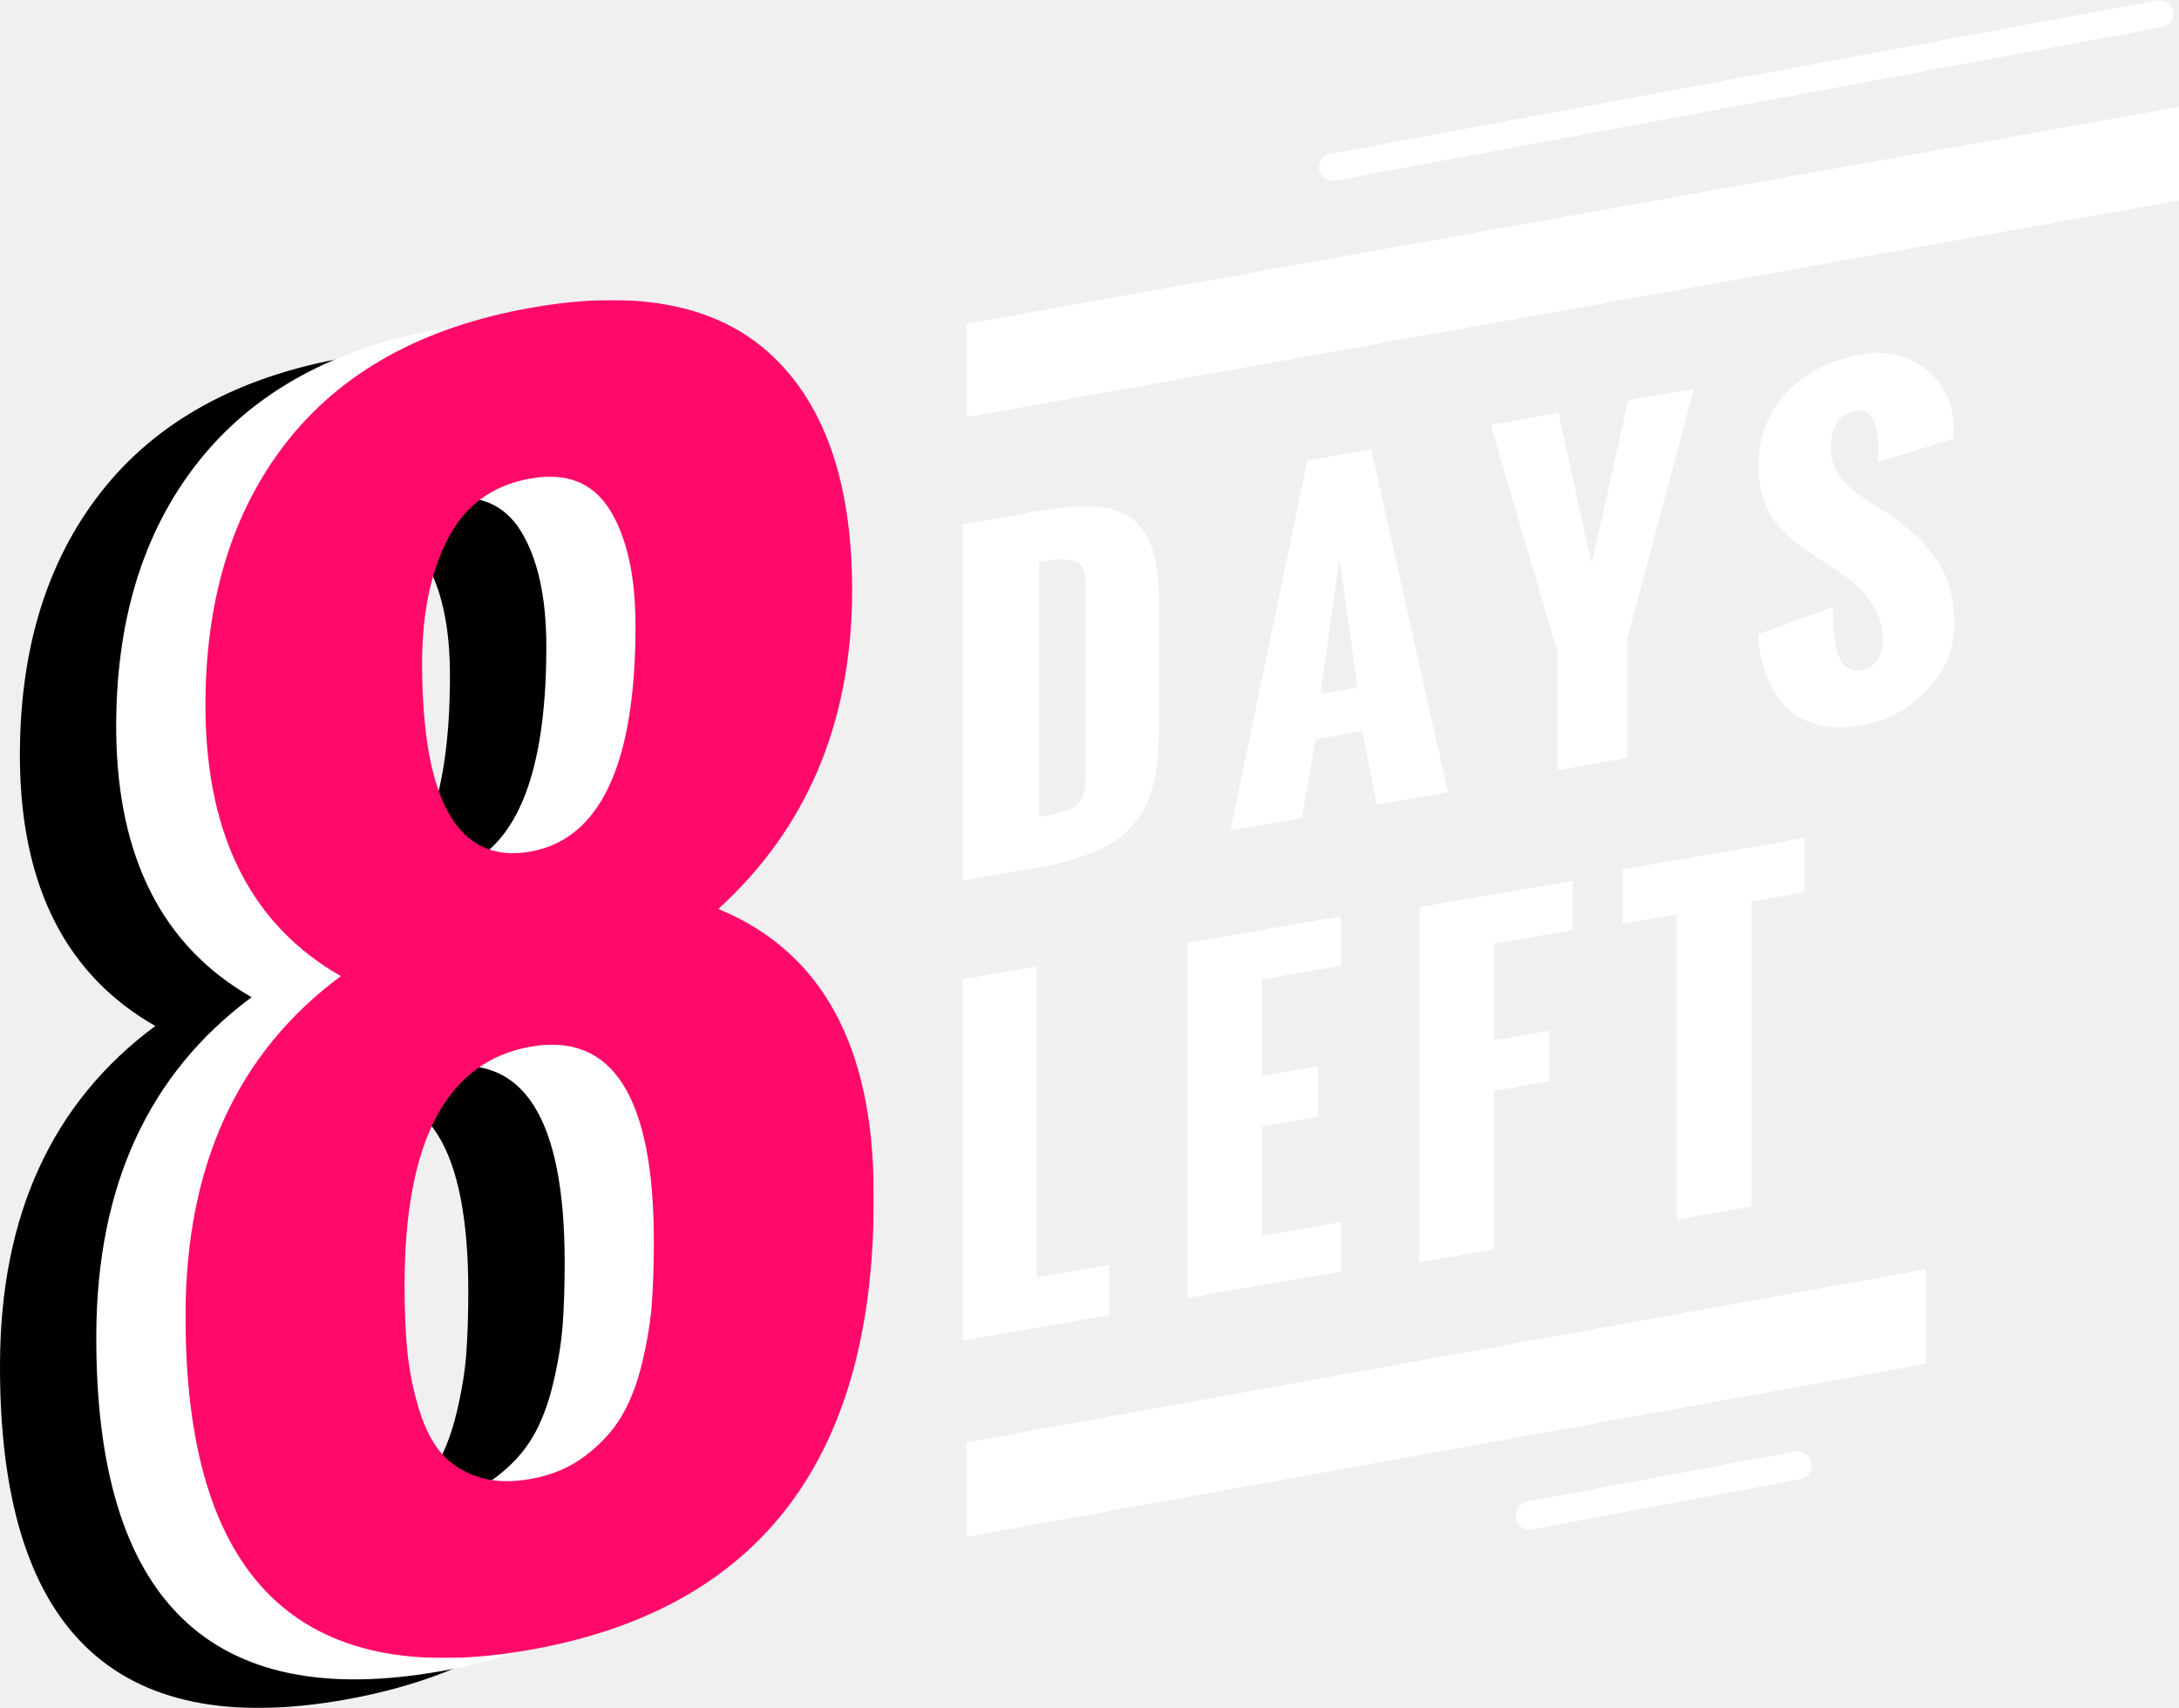
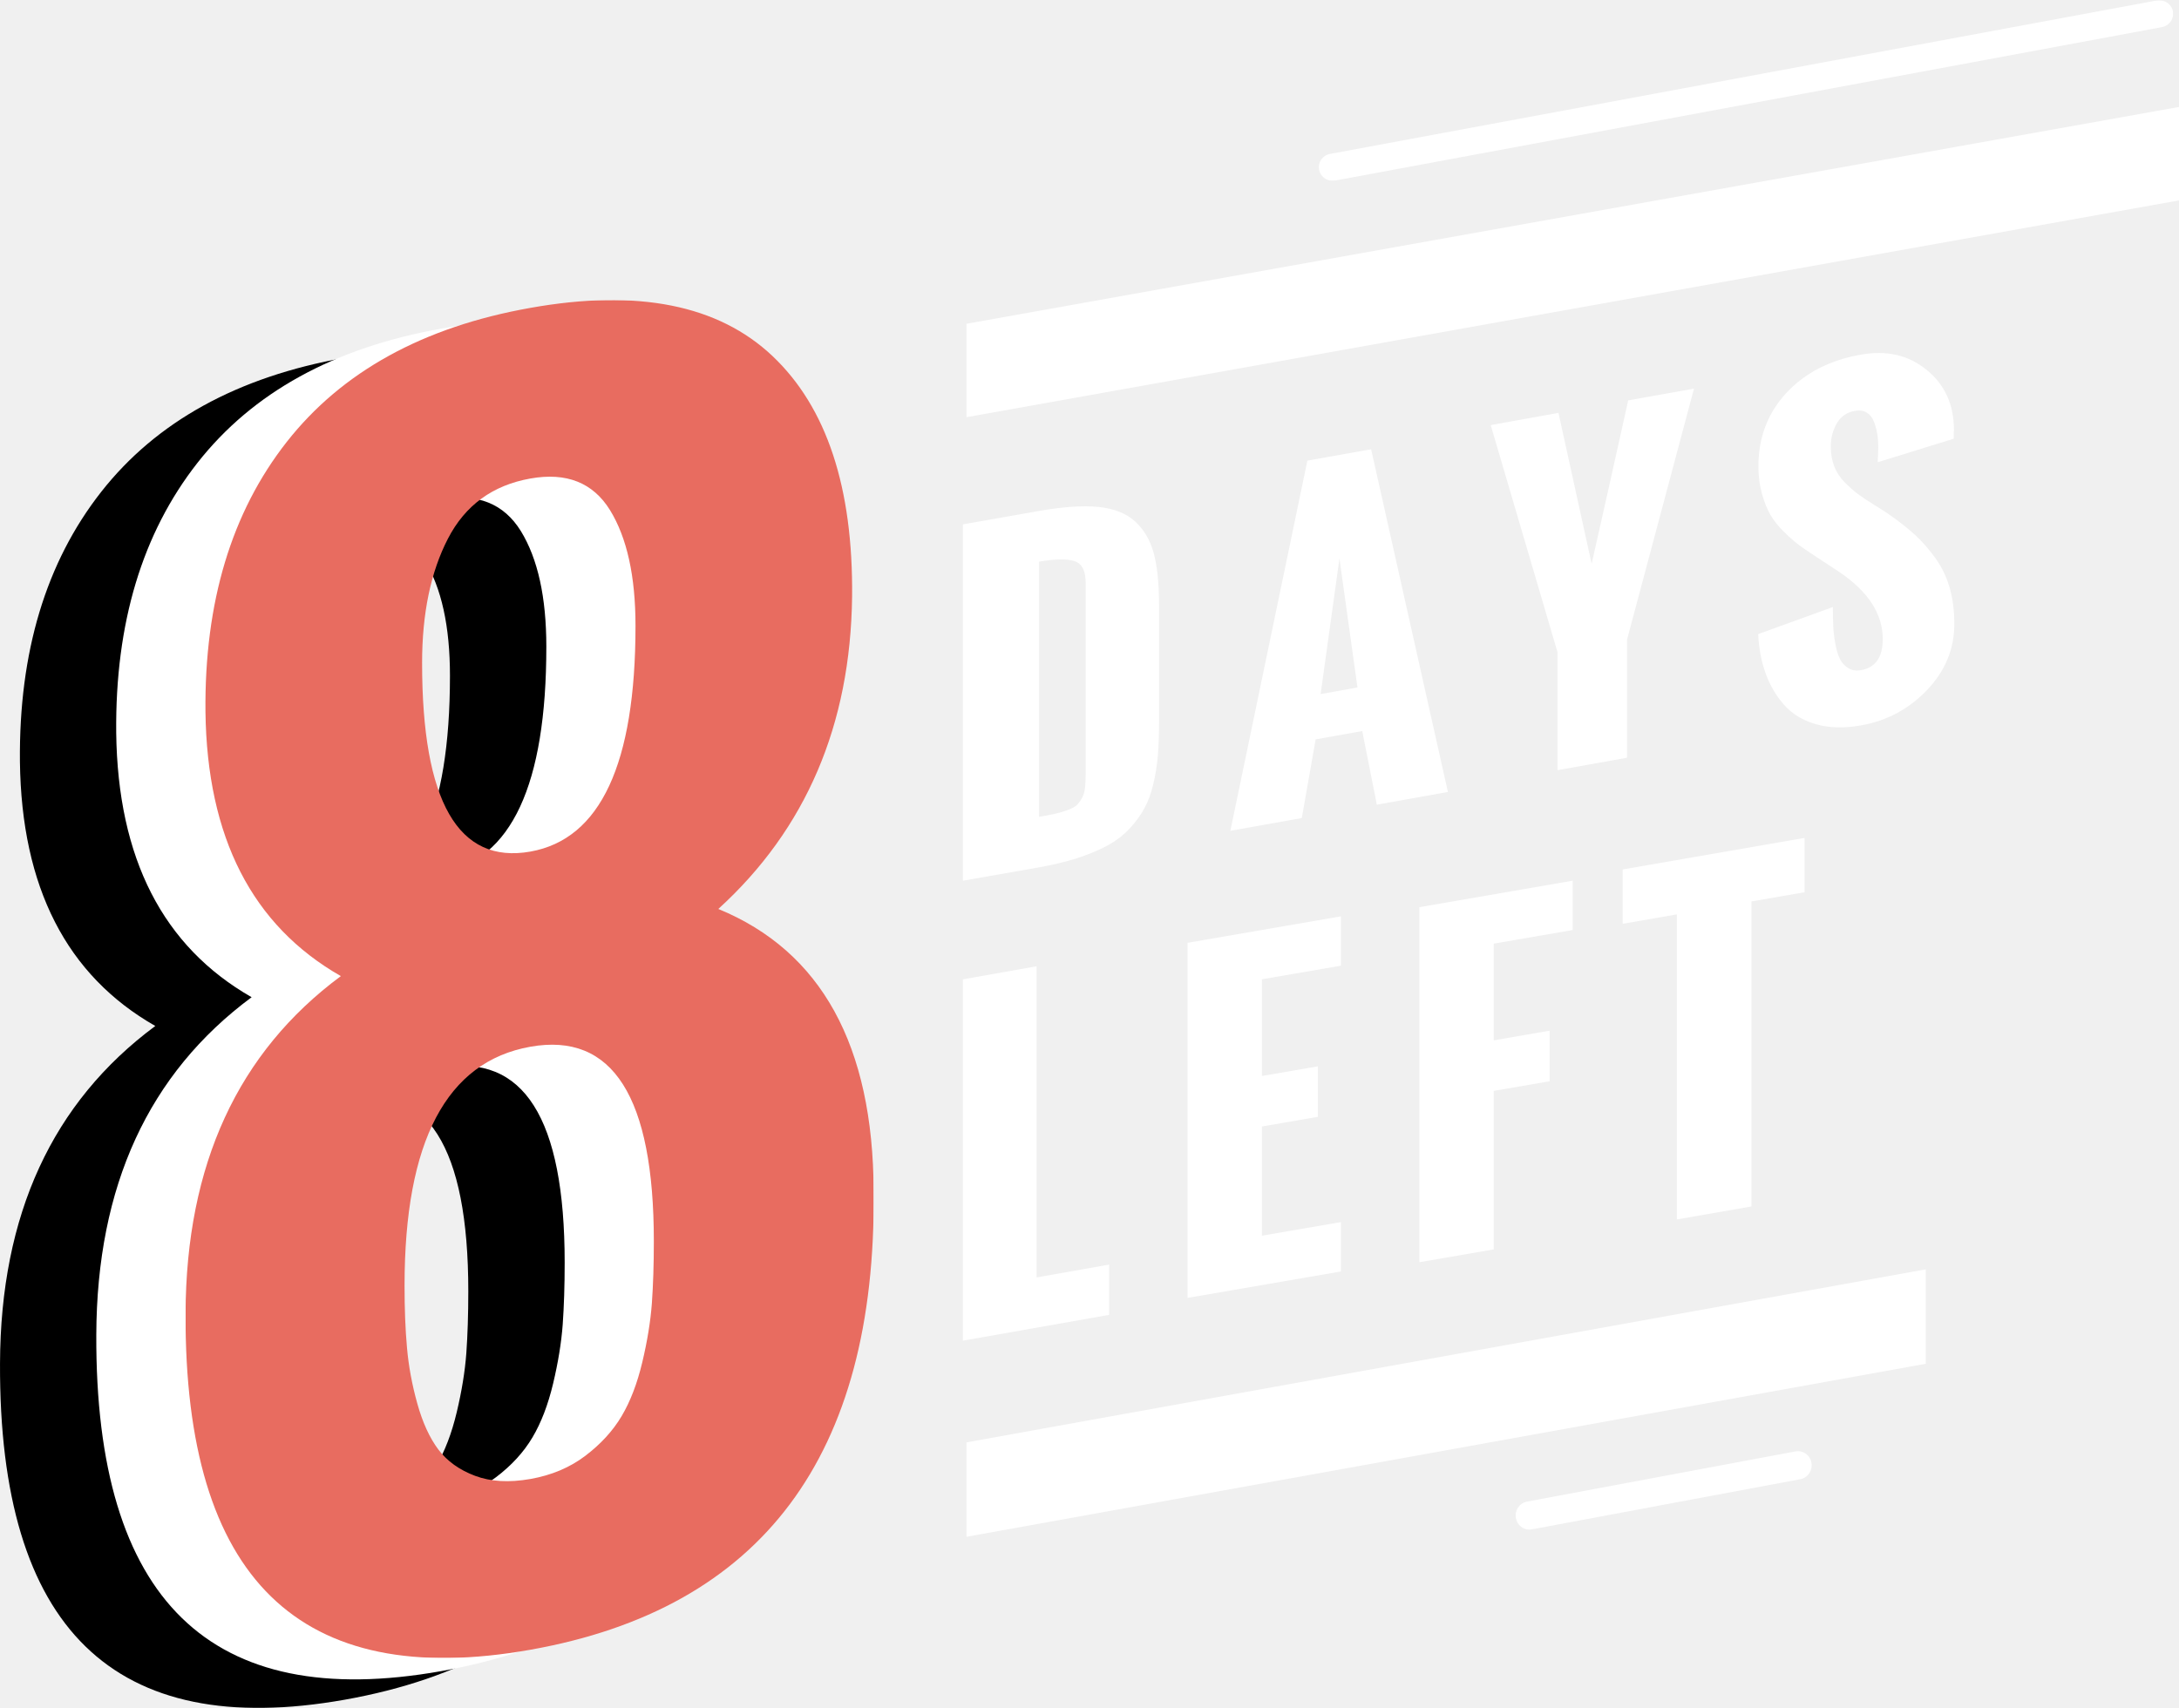
<svg xmlns="http://www.w3.org/2000/svg" xmlns:xlink="http://www.w3.org/1999/xlink" width="611px" height="479px" viewBox="0 0 611 479" version="1.1">
  <defs>
    <polygon id="path-1" points="0.8 0.082 240.366 0.082 240.366 50.694 0.8 50.694" />
    <polygon id="path-3" points="0.002 0.161 192.962 0.161 192.962 381 0.002 381" />
    <polygon id="path-5" points="0.028 0.161 192.986 0.161 192.986 380.995 0.028 380.995" />
  </defs>
  <g id="Page-2" stroke="none" stroke-width="1" fill="none" fill-rule="evenodd">
    <g id="Desktop-Copy-2" transform="translate(-210, -139)">
      <g id="Group" transform="translate(210, 139)">
        <g id="Group-33" transform="translate(270, 0)">
          <path d="M21.359,229.092 C23.314,228.755 24.874,228.458 25.997,228.193 C27.131,227.937 28.264,227.6 29.387,227.181 C30.521,226.752 31.353,226.323 31.883,225.853 C32.403,225.353 32.892,224.699 33.349,223.892 C33.797,223.075 34.098,222.135 34.223,221.082 C34.358,220.04 34.42,218.763 34.42,217.251 L34.42,163.434 C34.42,160.135 33.433,158.132 31.436,157.428 C29.429,156.682 26.07,156.723 21.359,157.519 L21.359,229.092 Z M0,247 L0,147.058 L21.255,143.319 C28.046,142.124 33.62,141.736 38.008,142.175 C42.407,142.625 45.839,143.994 48.355,146.302 C50.861,148.632 52.598,151.645 53.555,155.313 C54.522,159.011 55,163.812 55,169.778 L55,202.53 C55,206.096 54.886,209.212 54.667,211.888 C54.438,214.595 54.022,217.251 53.388,219.897 C52.775,222.553 51.912,224.842 50.84,226.783 C49.769,228.744 48.386,230.614 46.691,232.432 C44.996,234.24 42.948,235.803 40.566,237.121 C38.164,238.408 35.367,239.594 32.133,240.656 C28.919,241.678 25.207,242.577 21.027,243.312 L0,247 Z" id="Fill-8" fill="#FFFFFF" />
          <path d="M100.309,194.667 L110.64,192.807 L105.587,156.63 L100.309,194.667 Z M75,233 L96.592,129.198 L114.469,126 L136,222.109 L116.072,225.675 L111.978,205.027 L98.92,207.356 L95.03,229.424 L75,233 Z" id="Fill-10" fill="#FFFFFF" />
          <path d="M166.725,216 L166.725,182.899 L148,119.225 L167,115.796 L176.301,158.14 C177.453,153.124 179.174,145.458 181.456,135.213 C183.749,124.947 185.45,117.311 186.55,112.296 L205,109 L186.224,179.409 L186.224,212.51 L166.725,216 Z" id="Fill-12" fill="#FFFFFF" />
          <path d="M223,177.842 L243.934,170.257 C243.934,172.278 243.976,174.054 244.049,175.616 C244.122,177.158 244.31,178.812 244.643,180.578 C244.956,182.344 245.394,183.763 245.947,184.855 C246.489,185.927 247.261,186.774 248.263,187.377 C249.274,188 250.453,188.194 251.819,187.959 C255.887,187.244 257.932,184.345 257.932,179.24 C257.932,172.227 253.916,165.979 245.853,160.487 L239.449,156.281 C237.415,154.964 235.798,153.851 234.578,152.953 C233.357,152.075 231.939,150.819 230.291,149.206 C228.653,147.603 227.37,146.011 226.442,144.418 C225.514,142.826 224.721,140.835 224.064,138.497 C223.396,136.118 223.063,133.546 223.063,130.769 C223.063,122.673 225.691,115.813 230.948,110.157 C236.205,104.532 243.173,100.969 251.872,99.448 C259.079,98.172 265.233,99.622 270.292,103.777 C275.361,107.901 277.896,113.526 277.896,120.632 L277.833,121.367 L277.833,123.041 L256.513,129.636 C256.513,129.227 256.544,128.584 256.607,127.717 C256.659,126.839 256.68,126.124 256.68,125.562 C256.68,124.235 256.597,122.969 256.409,121.785 C256.221,120.591 255.898,119.427 255.47,118.284 C255.032,117.14 254.364,116.293 253.457,115.721 C252.55,115.149 251.454,115.007 250.161,115.221 C247.908,115.609 246.197,116.773 245.06,118.712 C243.934,120.662 243.36,122.806 243.36,125.175 C243.36,127.237 243.684,129.136 244.351,130.84 C245.008,132.535 246.02,134.036 247.366,135.383 C248.711,136.71 249.942,137.813 251.068,138.63 C252.205,139.477 253.718,140.488 255.616,141.652 C257.504,142.815 258.85,143.683 259.642,144.245 C262.542,146.246 264.993,148.195 267.006,150.043 C269.009,151.891 270.897,154.035 272.68,156.516 C274.464,158.986 275.799,161.732 276.675,164.815 C277.562,167.868 278,171.257 278,174.994 C278,181.997 275.455,188.173 270.354,193.523 C265.254,198.862 259.058,202.18 251.757,203.456 C247.032,204.283 242.828,204.17 239.167,203.098 C235.496,202.037 232.544,200.24 230.291,197.708 C228.048,195.176 226.306,192.246 225.107,188.898 C223.897,185.57 223.198,181.884 223,177.842" id="Fill-14" fill="#FFFFFF" />
          <polygon id="Fill-16" fill="#FFFFFF" points="0 376 0 274.667 20.678 271 20.678 358.267 41 354.673 41 368.76" />
          <polygon id="Fill-18" fill="#FFFFFF" points="63 364 63 264.42 106 257 106 270.832 83.847 274.648 83.847 301.772 99.532 299.065 99.532 313.223 83.847 315.93 83.847 346.565 106 342.749 106 356.591" />
          <polygon id="Fill-20" fill="#FFFFFF" points="128 354 128 254.43 171 247 171 260.832 148.852 264.648 148.852 291.772 164.531 289.065 164.531 303.243 148.852 305.94 148.852 350.397" />
          <polygon id="Fill-22" fill="#FFFFFF" points="200.188 342 200.188 256.445 185 259.082 185 243.848 236 235 236 250.234 221.119 252.809 221.119 338.354" />
          <polygon id="Fill-24" fill="#FFFFFF" points="341 56.203 1 117 1 90.807 341 30" />
          <polygon id="Fill-26" fill="#FFFFFF" points="270 382.477 1 431 1 404.533 270 356" />
          <g id="Group-30" transform="translate(99, 0)">
            <mask id="mask-2" fill="white">
              <use xlink:href="#path-1" />
            </mask>
            <g id="Clip-29" />
            <path d="M4.634,50.694 C2.823,50.694 1.217,49.419 0.867,47.593 C0.476,45.543 1.845,43.554 3.934,43.177 L235.822,0.122 C237.932,-0.173 239.888,1.112 240.299,3.172 C240.691,5.222 239.311,7.211 237.232,7.599 L5.334,50.643 C5.098,50.684 4.861,50.694 4.634,50.694" id="Fill-28" fill="#FFFFFF" mask="url(#mask-2)" />
          </g>
          <path d="M158.836,429 C157.011,429 155.393,427.651 155.063,425.738 C154.682,423.602 156.063,421.531 158.156,421.148 L233.474,407.059 C235.566,406.687 237.566,408.101 237.937,410.236 C238.318,412.404 236.927,414.454 234.845,414.847 L159.516,428.926 C159.289,428.968 159.052,429 158.836,429" id="Fill-31" fill="#FFFFFF" />
        </g>
        <g id="Group-9" transform="translate(0, 84)">
          <g id="Group-3" transform="translate(0, 14)">
            <mask id="mask-4" fill="white">
              <use xlink:href="#path-3" />
            </mask>
            <g id="Clip-2" />
            <path d="M96.703,154.821 C116.342,151.32 126.171,130.226 126.171,91.509 C126.171,77.626 123.781,66.824 119.032,59.093 C114.263,51.372 106.823,48.391 96.703,50.211 C86.12,52.092 78.419,57.703 73.58,67.055 C68.75,76.416 66.331,88.038 66.331,101.931 C66.331,140.808 76.451,158.411 96.703,154.821 M81.18,329.903 C85.568,331.563 90.729,331.853 96.703,330.813 C102.647,329.733 107.787,327.582 112.105,324.292 C116.422,321.011 119.816,317.31 122.275,313.18 C124.725,309.059 126.653,304.018 128.069,298.077 C129.484,292.136 130.378,286.635 130.76,281.534 C131.121,276.433 131.312,270.642 131.312,264.141 C131.312,223.653 119.775,205.46 96.703,209.581 C73.168,213.751 61.411,236.085 61.411,276.563 C61.411,283.074 61.632,288.875 62.094,293.966 C62.535,299.057 63.489,304.268 64.985,309.629 C66.471,314.98 68.449,319.271 70.899,322.531 C73.359,325.802 76.783,328.262 81.18,329.903 M96.703,378.692 C31.932,390.194 -0.297,358.768 0.004,284.384 C0.155,242.677 14.663,211.161 43.549,189.747 C18.679,175.564 6.028,150.86 5.586,115.603 C5.285,84.938 12.876,59.713 28.358,39.97 C43.84,20.236 66.622,7.674 96.703,2.333 C126.763,-3.008 149.394,1.503 164.585,15.865 C179.766,30.238 187.216,52.722 186.905,83.367 C186.463,119.354 173.953,148.559 149.394,170.944 C178.28,182.796 192.789,209.171 192.949,250.078 C193.692,324.262 161.603,367.149 96.703,378.692" id="Fill-1" fill="#000000" mask="url(#mask-4)" />
          </g>
          <path d="M123.721,160.736 C143.364,157.234 153.195,136.111 153.195,97.378 C153.195,83.5 150.805,72.693 146.055,64.949 C141.285,57.234 133.843,54.262 123.721,56.063 C113.136,57.944 105.433,63.568 100.593,72.923 C95.763,82.289 93.342,93.916 93.342,107.804 C93.342,146.708 103.465,164.328 123.721,160.736 M108.195,335.892 C112.584,337.533 117.745,337.843 123.721,336.782 C129.666,335.722 134.808,333.56 139.126,330.268 C143.444,326.986 146.838,323.294 149.299,319.142 C151.749,315.019 153.677,309.976 155.093,304.043 C156.509,298.099 157.403,292.586 157.785,287.493 C158.146,282.4 158.337,276.606 158.337,270.102 C158.337,229.588 146.798,211.397 123.721,215.499 C100.181,219.692 88.422,242.015 88.422,282.53 C88.422,289.034 88.643,294.827 89.104,299.92 C89.546,305.013 90.5,310.246 91.997,315.6 C93.483,320.943 95.461,325.255 97.912,328.517 C100.372,331.779 103.797,334.231 108.195,335.892 M123.721,384.681 C58.937,396.208 26.701,364.759 27.002,290.354 C27.153,248.629 41.664,217.08 70.556,195.677 C45.681,181.469 33.028,156.754 32.586,121.503 C32.284,90.804 39.876,65.569 55.362,45.817 C70.847,26.085 93.634,13.528 123.721,8.174 C153.788,2.831 176.423,7.334 191.618,21.703 C206.802,36.091 214.253,58.595 213.942,89.243 C213.5,125.235 200.987,154.462 176.423,176.846 C205.315,188.723 219.827,215.109 219.987,256.024 C220.731,330.238 188.635,373.134 123.721,384.681" id="Fill-4" fill="#FFFFFF" />
          <g id="Group-8" transform="translate(52, 0)">
            <mask id="mask-6" fill="white">
              <use xlink:href="#path-5" />
            </mask>
            <g id="Clip-7" />
-             <path d="M96.729,154.833 C116.368,151.332 126.197,130.218 126.197,91.501 C126.197,77.619 123.808,66.817 119.059,59.085 C114.289,51.364 106.85,48.403 96.729,50.204 C86.146,52.084 78.445,57.705 73.606,67.067 C68.777,76.408 66.357,88.041 66.357,101.923 C66.357,140.8 76.477,158.423 96.729,154.833 M81.206,329.905 C85.594,331.555 90.755,331.845 96.729,330.795 C102.673,329.745 107.813,327.574 112.131,324.294 C116.448,321.003 119.842,317.323 122.302,313.172 C124.751,309.041 126.679,304.02 128.095,298.069 C129.511,292.148 130.404,286.617 130.786,281.536 C131.147,276.435 131.338,270.644 131.338,264.143 C131.338,223.655 119.802,205.462 96.729,209.563 C73.194,213.744 61.437,236.068 61.437,276.575 C61.437,283.076 61.658,288.867 62.12,293.948 C62.562,299.049 63.515,304.27 65.011,309.631 C66.497,314.972 68.475,319.273 70.925,322.543 C73.385,325.794 76.809,328.255 81.206,329.905 M96.729,378.684 C31.959,390.186 -0.271,358.76 0.03,284.376 C0.181,242.679 14.689,211.153 43.575,189.759 C18.705,175.557 6.054,150.852 5.613,115.596 C5.311,84.93 12.902,59.705 28.384,39.962 C43.866,20.238 66.648,7.676 96.729,2.345 C126.79,-3.016 149.421,1.485 164.612,15.857 C179.793,30.23 187.243,52.724 186.931,83.37 C186.49,119.346 173.979,148.552 149.421,170.926 C178.307,182.798 192.815,209.183 192.976,250.07 C193.719,324.274 161.63,367.142 96.729,378.684" id="Fill-6" fill="#FF0A6B" mask="url(#mask-6)" />
+             <path d="M96.729,154.833 C116.368,151.332 126.197,130.218 126.197,91.501 C126.197,77.619 123.808,66.817 119.059,59.085 C114.289,51.364 106.85,48.403 96.729,50.204 C86.146,52.084 78.445,57.705 73.606,67.067 C68.777,76.408 66.357,88.041 66.357,101.923 C66.357,140.8 76.477,158.423 96.729,154.833 M81.206,329.905 C85.594,331.555 90.755,331.845 96.729,330.795 C102.673,329.745 107.813,327.574 112.131,324.294 C116.448,321.003 119.842,317.323 122.302,313.172 C124.751,309.041 126.679,304.02 128.095,298.069 C129.511,292.148 130.404,286.617 130.786,281.536 C131.147,276.435 131.338,270.644 131.338,264.143 C131.338,223.655 119.802,205.462 96.729,209.563 C73.194,213.744 61.437,236.068 61.437,276.575 C61.437,283.076 61.658,288.867 62.12,293.948 C62.562,299.049 63.515,304.27 65.011,309.631 C66.497,314.972 68.475,319.273 70.925,322.543 C73.385,325.794 76.809,328.255 81.206,329.905 M96.729,378.684 C31.959,390.186 -0.271,358.76 0.03,284.376 C0.181,242.679 14.689,211.153 43.575,189.759 C18.705,175.557 6.054,150.852 5.613,115.596 C5.311,84.93 12.902,59.705 28.384,39.962 C43.866,20.238 66.648,7.676 96.729,2.345 C126.79,-3.016 149.421,1.485 164.612,15.857 C179.793,30.23 187.243,52.724 186.931,83.37 C186.49,119.346 173.979,148.552 149.421,170.926 C178.307,182.798 192.815,209.183 192.976,250.07 C193.719,324.274 161.63,367.142 96.729,378.684" id="Fill-6" fill="#E86C60" mask="url(#mask-6)" />
          </g>
        </g>
      </g>
    </g>
  </g>
</svg>
